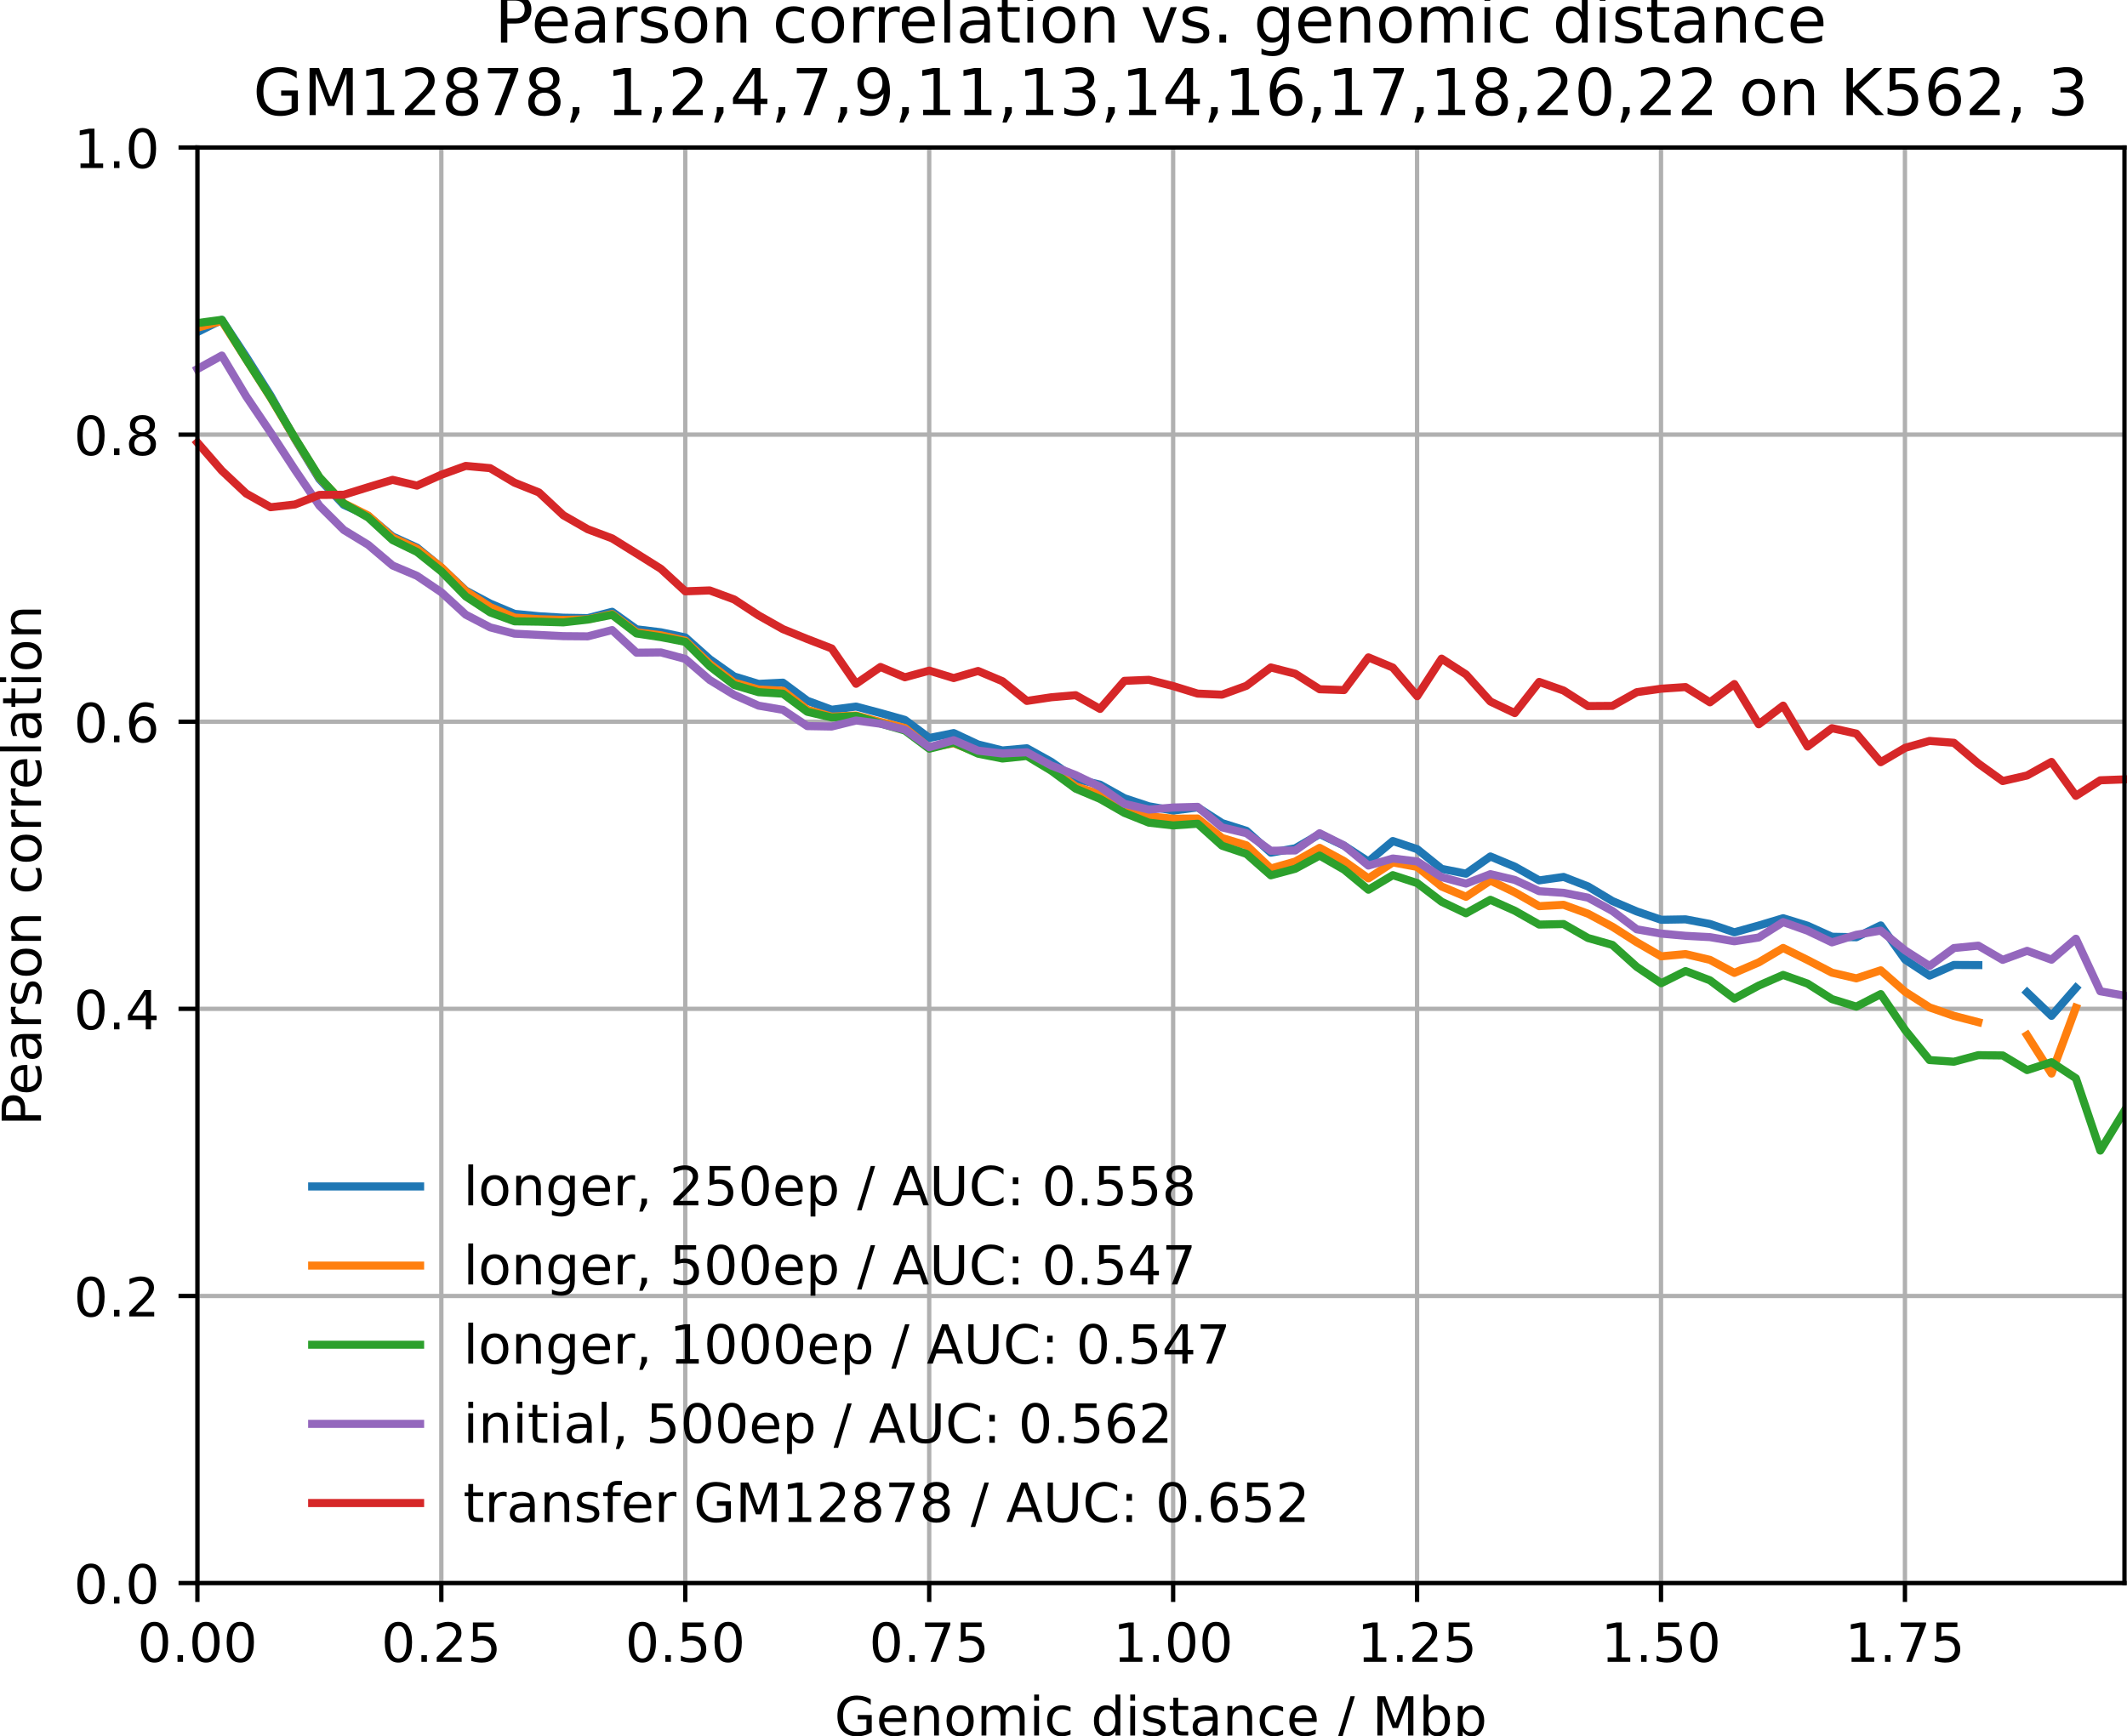
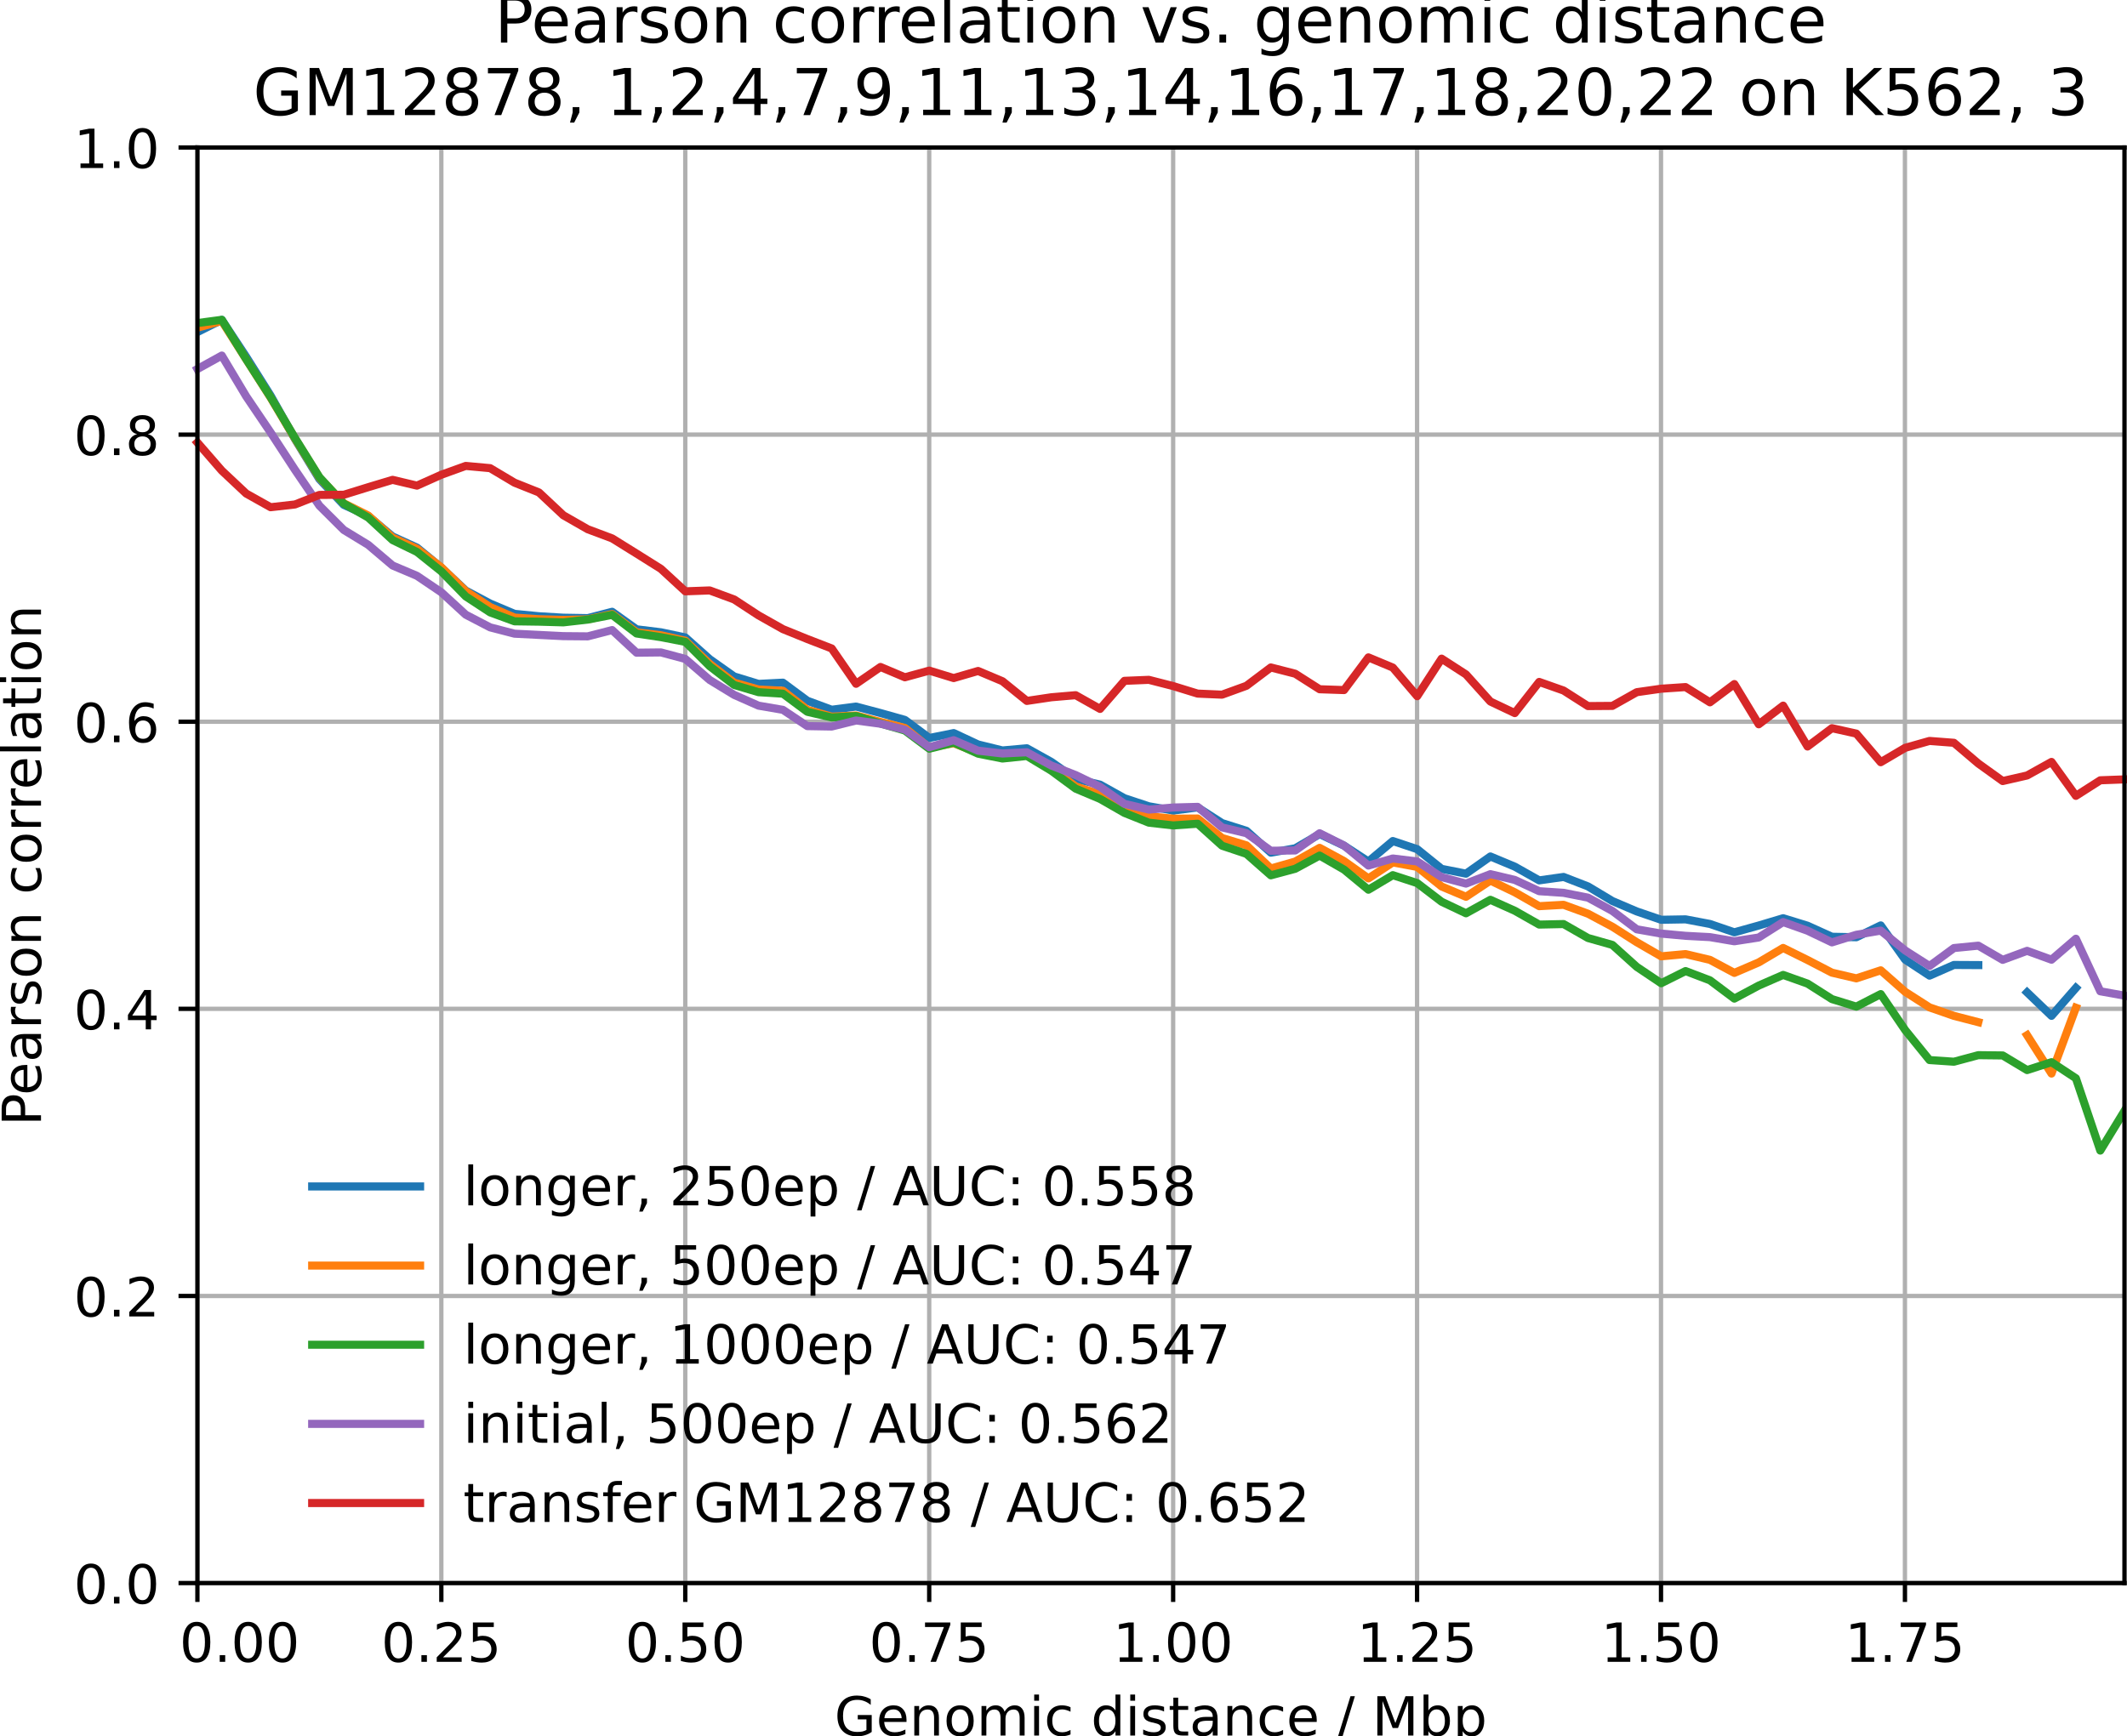
<svg xmlns="http://www.w3.org/2000/svg" version="1.1" id="svg2" xml:space="preserve" width="80mm" height="65.3mm" viewBox="0 0 302.362 246.803">
  <defs id="defs6">
    <clipPath clipPathUnits="userSpaceOnUse" id="clipPath22">
      <path d="M 57.6,38.016 H 414.72 V 304.128 H 57.6 Z" id="path20" />
    </clipPath>
    <clipPath clipPathUnits="userSpaceOnUse" id="clipPath40">
      <path d="M 57.6,38.016 H 414.72 V 304.128 H 57.6 Z" id="path38" />
    </clipPath>
    <clipPath clipPathUnits="userSpaceOnUse" id="clipPath58">
      <path d="M 57.6,38.016 H 414.72 V 304.128 H 57.6 Z" id="path56" />
    </clipPath>
    <clipPath clipPathUnits="userSpaceOnUse" id="clipPath76">
      <path d="M 57.6,38.016 H 414.72 V 304.128 H 57.6 Z" id="path74" />
    </clipPath>
    <clipPath clipPathUnits="userSpaceOnUse" id="clipPath94">
      <path d="M 57.6,38.016 H 414.72 V 304.128 H 57.6 Z" id="path92" />
    </clipPath>
    <clipPath clipPathUnits="userSpaceOnUse" id="clipPath112">
      <path d="M 57.6,38.016 H 414.72 V 304.128 H 57.6 Z" id="path110" />
    </clipPath>
    <clipPath clipPathUnits="userSpaceOnUse" id="clipPath130">
      <path d="M 57.6,38.016 H 414.72 V 304.128 H 57.6 Z" id="path128" />
    </clipPath>
    <clipPath clipPathUnits="userSpaceOnUse" id="clipPath148">
      <path d="M 57.6,38.016 H 414.72 V 304.128 H 57.6 Z" id="path146" />
    </clipPath>
    <clipPath clipPathUnits="userSpaceOnUse" id="clipPath170">
      <path d="M 57.6,38.016 H 414.72 V 304.128 H 57.6 Z" id="path168" />
    </clipPath>
    <clipPath clipPathUnits="userSpaceOnUse" id="clipPath188">
      <path d="M 57.6,38.016 H 414.72 V 304.128 H 57.6 Z" id="path186" />
    </clipPath>
    <clipPath clipPathUnits="userSpaceOnUse" id="clipPath206">
      <path d="M 57.6,38.016 H 414.72 V 304.128 H 57.6 Z" id="path204" />
    </clipPath>
    <clipPath clipPathUnits="userSpaceOnUse" id="clipPath224">
      <path d="M 57.6,38.016 H 414.72 V 304.128 H 57.6 Z" id="path222" />
    </clipPath>
    <clipPath clipPathUnits="userSpaceOnUse" id="clipPath242">
      <path d="M 57.6,38.016 H 414.72 V 304.128 H 57.6 Z" id="path240" />
    </clipPath>
    <clipPath clipPathUnits="userSpaceOnUse" id="clipPath260">
      <path d="M 57.6,38.016 H 414.72 V 304.128 H 57.6 Z" id="path258" />
    </clipPath>
    <clipPath clipPathUnits="userSpaceOnUse" id="clipPath282">
      <path d="M 57.6,38.016 H 414.72 V 304.128 H 57.6 Z" id="path280" />
    </clipPath>
    <clipPath clipPathUnits="userSpaceOnUse" id="clipPath292">
      <path d="M 57.6,38.016 H 414.72 V 304.128 H 57.6 Z" id="path290" />
    </clipPath>
    <clipPath clipPathUnits="userSpaceOnUse" id="clipPath302">
      <path d="M 57.6,38.016 H 414.72 V 304.128 H 57.6 Z" id="path300" />
    </clipPath>
    <clipPath clipPathUnits="userSpaceOnUse" id="clipPath312">
      <path d="M 57.6,38.016 H 414.72 V 304.128 H 57.6 Z" id="path310" />
    </clipPath>
    <clipPath clipPathUnits="userSpaceOnUse" id="clipPath322">
      <path d="M 57.6,38.016 H 414.72 V 304.128 H 57.6 Z" id="path320" />
    </clipPath>
  </defs>
  <g id="g10" transform="matrix(1.333333,0,0,-1.333333,-28.02396,443.5936)">
    <g id="g16" transform="matrix(0.5753158,0,0,0.5753158,8.925999,141.9961)">
      <g id="g18" clip-path="url(#clipPath22)">
        <path d="M 57.6,38.016 V 304.128" style="fill:none;stroke:#b0b0b0;stroke-width:0.8;stroke-linecap:square;stroke-linejoin:round;stroke-miterlimit:10;stroke-dasharray:none;stroke-opacity:1" id="path24" />
      </g>
    </g>
    <path d="m 42.064,163.867 v -2.014" style="fill:#000000;fill-opacity:1;fill-rule:nonzero;stroke:#000000;stroke-width:0.46;stroke-linecap:butt;stroke-linejoin:round;stroke-miterlimit:10;stroke-dasharray:none;stroke-opacity:1" id="path28" />
    <g id="g34" transform="matrix(0.5753158,0,0,0.5753158,8.925999,141.9961)">
      <g id="g36" clip-path="url(#clipPath40)">
        <path d="M 102.805,38.016 V 304.128" style="fill:none;stroke:#b0b0b0;stroke-width:0.8;stroke-linecap:square;stroke-linejoin:round;stroke-miterlimit:10;stroke-dasharray:none;stroke-opacity:1" id="path42" />
      </g>
    </g>
    <path d="m 68.071,163.867 v -2.014" style="fill:#000000;fill-opacity:1;fill-rule:nonzero;stroke:#000000;stroke-width:0.46;stroke-linecap:butt;stroke-linejoin:round;stroke-miterlimit:10;stroke-dasharray:none;stroke-opacity:1" id="path46" />
    <g id="g52" transform="matrix(0.5753158,0,0,0.5753158,8.925999,141.9961)">
      <g id="g54" clip-path="url(#clipPath58)">
        <path d="M 148.01,38.016 V 304.128" style="fill:none;stroke:#b0b0b0;stroke-width:0.8;stroke-linecap:square;stroke-linejoin:round;stroke-miterlimit:10;stroke-dasharray:none;stroke-opacity:1" id="path60" />
      </g>
    </g>
    <path d="m 94.079,163.867 v -2.014" style="fill:#000000;fill-opacity:1;fill-rule:nonzero;stroke:#000000;stroke-width:0.46;stroke-linecap:butt;stroke-linejoin:round;stroke-miterlimit:10;stroke-dasharray:none;stroke-opacity:1" id="path64" />
    <g id="g70" transform="matrix(0.5753158,0,0,0.5753158,8.925999,141.9961)">
      <g id="g72" clip-path="url(#clipPath76)">
        <path d="M 193.215,38.016 V 304.128" style="fill:none;stroke:#b0b0b0;stroke-width:0.8;stroke-linecap:square;stroke-linejoin:round;stroke-miterlimit:10;stroke-dasharray:none;stroke-opacity:1" id="path78" />
      </g>
    </g>
    <path d="m 120.086,163.867 v -2.014" style="fill:#000000;fill-opacity:1;fill-rule:nonzero;stroke:#000000;stroke-width:0.46;stroke-linecap:butt;stroke-linejoin:round;stroke-miterlimit:10;stroke-dasharray:none;stroke-opacity:1" id="path82" />
    <g id="g88" transform="matrix(0.5753158,0,0,0.5753158,8.925999,141.9961)">
      <g id="g90" clip-path="url(#clipPath94)">
        <path d="M 238.42,38.016 V 304.128" style="fill:none;stroke:#b0b0b0;stroke-width:0.8;stroke-linecap:square;stroke-linejoin:round;stroke-miterlimit:10;stroke-dasharray:none;stroke-opacity:1" id="path96" />
      </g>
    </g>
    <path d="m 146.093,163.867 v -2.014" style="fill:#000000;fill-opacity:1;fill-rule:nonzero;stroke:#000000;stroke-width:0.46;stroke-linecap:butt;stroke-linejoin:round;stroke-miterlimit:10;stroke-dasharray:none;stroke-opacity:1" id="path100" />
    <g id="g106" transform="matrix(0.5753158,0,0,0.5753158,8.925999,141.9961)">
      <g id="g108" clip-path="url(#clipPath112)">
        <path d="M 283.625,38.016 V 304.128" style="fill:none;stroke:#b0b0b0;stroke-width:0.8;stroke-linecap:square;stroke-linejoin:round;stroke-miterlimit:10;stroke-dasharray:none;stroke-opacity:1" id="path114" />
      </g>
    </g>
    <path d="m 172.1,163.867 v -2.014" style="fill:#000000;fill-opacity:1;fill-rule:nonzero;stroke:#000000;stroke-width:0.46;stroke-linecap:butt;stroke-linejoin:round;stroke-miterlimit:10;stroke-dasharray:none;stroke-opacity:1" id="path118" />
    <g id="g124" transform="matrix(0.5753158,0,0,0.5753158,8.925999,141.9961)">
      <g id="g126" clip-path="url(#clipPath130)">
        <path d="M 328.83,38.016 V 304.128" style="fill:none;stroke:#b0b0b0;stroke-width:0.8;stroke-linecap:square;stroke-linejoin:round;stroke-miterlimit:10;stroke-dasharray:none;stroke-opacity:1" id="path132" />
      </g>
    </g>
    <path d="m 198.107,163.867 v -2.014" style="fill:#000000;fill-opacity:1;fill-rule:nonzero;stroke:#000000;stroke-width:0.46;stroke-linecap:butt;stroke-linejoin:round;stroke-miterlimit:10;stroke-dasharray:none;stroke-opacity:1" id="path136" />
    <g id="g142" transform="matrix(0.5753158,0,0,0.5753158,8.925999,141.9961)">
      <g id="g144" clip-path="url(#clipPath148)">
        <path d="M 374.035,38.016 V 304.128" style="fill:none;stroke:#b0b0b0;stroke-width:0.8;stroke-linecap:square;stroke-linejoin:round;stroke-miterlimit:10;stroke-dasharray:none;stroke-opacity:1" id="path150" />
      </g>
    </g>
    <path d="m 224.115,163.867 v -2.014" style="fill:#000000;fill-opacity:1;fill-rule:nonzero;stroke:#000000;stroke-width:0.46;stroke-linecap:butt;stroke-linejoin:round;stroke-miterlimit:10;stroke-dasharray:none;stroke-opacity:1" id="path154" />
    <g id="g164" transform="matrix(0.5753158,0,0,0.5753158,8.925999,141.9961)">
      <g id="g166" clip-path="url(#clipPath170)">
        <path d="M 57.6,38.016 H 414.72" style="fill:none;stroke:#b0b0b0;stroke-width:0.8;stroke-linecap:square;stroke-linejoin:round;stroke-miterlimit:10;stroke-dasharray:none;stroke-opacity:1" id="path172" />
      </g>
    </g>
    <path d="M 42.064,163.867 H 40.051" style="fill:#000000;fill-opacity:1;fill-rule:nonzero;stroke:#000000;stroke-width:0.46;stroke-linecap:butt;stroke-linejoin:round;stroke-miterlimit:10;stroke-dasharray:none;stroke-opacity:1" id="path176" />
    <g id="g182" transform="matrix(0.5753158,0,0,0.5753158,8.925999,141.9961)">
      <g id="g184" clip-path="url(#clipPath188)">
        <path d="M 57.6,91.238 H 414.72" style="fill:none;stroke:#b0b0b0;stroke-width:0.8;stroke-linecap:square;stroke-linejoin:round;stroke-miterlimit:10;stroke-dasharray:none;stroke-opacity:1" id="path190" />
      </g>
    </g>
    <path d="M 42.064,194.487 H 40.051" style="fill:#000000;fill-opacity:1;fill-rule:nonzero;stroke:#000000;stroke-width:0.46;stroke-linecap:butt;stroke-linejoin:round;stroke-miterlimit:10;stroke-dasharray:none;stroke-opacity:1" id="path194" />
    <g id="g200" transform="matrix(0.5753158,0,0,0.5753158,8.925999,141.9961)">
      <g id="g202" clip-path="url(#clipPath206)">
        <path d="M 57.6,144.461 H 414.72" style="fill:none;stroke:#b0b0b0;stroke-width:0.8;stroke-linecap:square;stroke-linejoin:round;stroke-miterlimit:10;stroke-dasharray:none;stroke-opacity:1" id="path208" />
      </g>
    </g>
    <path d="M 42.064,225.107 H 40.051" style="fill:#000000;fill-opacity:1;fill-rule:nonzero;stroke:#000000;stroke-width:0.46;stroke-linecap:butt;stroke-linejoin:round;stroke-miterlimit:10;stroke-dasharray:none;stroke-opacity:1" id="path212" />
    <g id="g218" transform="matrix(0.5753158,0,0,0.5753158,8.925999,141.9961)">
      <g id="g220" clip-path="url(#clipPath224)">
        <path d="M 57.6,197.683 H 414.72" style="fill:none;stroke:#b0b0b0;stroke-width:0.8;stroke-linecap:square;stroke-linejoin:round;stroke-miterlimit:10;stroke-dasharray:none;stroke-opacity:1" id="path226" />
      </g>
    </g>
    <path d="M 42.064,255.726 H 40.051" style="fill:#000000;fill-opacity:1;fill-rule:nonzero;stroke:#000000;stroke-width:0.46;stroke-linecap:butt;stroke-linejoin:round;stroke-miterlimit:10;stroke-dasharray:none;stroke-opacity:1" id="path230" />
    <g id="g236" transform="matrix(0.5753158,0,0,0.5753158,8.925999,141.9961)">
      <g id="g238" clip-path="url(#clipPath242)">
        <path d="M 57.6,250.906 H 414.72" style="fill:none;stroke:#b0b0b0;stroke-width:0.8;stroke-linecap:square;stroke-linejoin:round;stroke-miterlimit:10;stroke-dasharray:none;stroke-opacity:1" id="path244" />
      </g>
    </g>
    <path d="M 42.064,286.346 H 40.051" style="fill:#000000;fill-opacity:1;fill-rule:nonzero;stroke:#000000;stroke-width:0.46;stroke-linecap:butt;stroke-linejoin:round;stroke-miterlimit:10;stroke-dasharray:none;stroke-opacity:1" id="path248" />
    <g id="g254" transform="matrix(0.5753158,0,0,0.5753158,8.925999,141.9961)">
      <g id="g256" clip-path="url(#clipPath260)">
        <path d="M 57.6,304.128 H 414.72" style="fill:none;stroke:#b0b0b0;stroke-width:0.8;stroke-linecap:square;stroke-linejoin:round;stroke-miterlimit:10;stroke-dasharray:none;stroke-opacity:1" id="path262" />
      </g>
    </g>
    <path d="M 42.064,316.966 H 40.051" style="fill:#000000;fill-opacity:1;fill-rule:nonzero;stroke:#000000;stroke-width:0.46;stroke-linecap:butt;stroke-linejoin:round;stroke-miterlimit:10;stroke-dasharray:none;stroke-opacity:1" id="path266" />
    <g id="g276" transform="matrix(0.5753158,0,0,0.5753158,8.925999,141.9961)">
      <g id="g278" clip-path="url(#clipPath282)">
        <path d="m 57.6,269.918 4.521,2.256 4.521,-6.856 4.521,-7.183 4.521,-8.053 4.521,-7.423 4.521,-4.777 4.521,-2.058 4.521,-3.801 4.521,-2.064 4.521,-3.713 4.521,-4.251 4.521,-2.406 4.521,-1.908 4.521,-0.443 4.521,-0.271 4.521,-0.077 4.521,1.174 4.521,-3.245 4.521,-0.557 4.521,-0.954 4.521,-4.033 4.521,-3.199 4.521,-1.378 4.521,0.227 4.521,-3.352 4.521,-1.668 4.521,0.587 4.521,-1.199 4.521,-1.271 4.521,-3.353 4.521,0.911 4.521,-2.113 4.521,-1.107 4.521,0.402 4.521,-2.517 4.521,-3.17 4.521,-1.052 4.521,-2.521 4.521,-1.494 4.521,-0.79 4.521,0.586 4.521,-2.909 4.521,-1.43 4.521,-4.054 4.521,0.81 4.521,2.642 4.521,-2.148 4.521,-2.942 4.521,3.796 4.521,-1.509 4.521,-3.648 4.521,-0.893 4.521,3.188 4.521,-1.887 4.521,-2.544 4.521,0.635 4.521,-1.753 4.521,-2.713 4.521,-1.927 4.521,-1.546 4.521,0.077 4.521,-0.855 4.521,-1.548 4.521,1.262 4.521,1.352 4.521,-1.39 4.521,-2.047 4.521,-0.088 4.521,2.193 4.521,-6.338 4.521,-2.975 4.521,1.981 4.521,-0.025 m 9.041,-5.061 4.521,-4.346 4.521,5.174" style="fill:none;stroke:#1f77b4;stroke-width:1.5;stroke-linecap:square;stroke-linejoin:round;stroke-miterlimit:10;stroke-dasharray:none;stroke-opacity:1" id="path284" />
      </g>
    </g>
    <g id="g286" transform="matrix(0.5753158,0,0,0.5753158,8.925999,141.9961)">
      <g id="g288" clip-path="url(#clipPath292)">
        <path d="m 57.6,270.728 4.521,1.259 4.521,-7.106 4.521,-7.104 4.521,-7.599 4.521,-7.256 4.521,-4.749 4.521,-2.264 4.521,-4.097 4.521,-2.067 4.521,-3.456 4.521,-4.404 4.521,-2.942 4.521,-1.956 4.521,-0.303 4.521,-0.127 4.521,0.1 4.521,0.979 4.521,-3.383 4.521,-0.543 4.521,-1.012 4.521,-4.301 4.521,-3.474 4.521,-1.27 4.521,-0.223 4.521,-3.529 4.521,-1.274 4.521,0.215 4.521,-1.202 4.521,-1.111 4.521,-3.657 4.521,0.828 4.521,-1.767 4.521,-0.934 4.521,0.698 4.521,-2.66 4.521,-3.347 4.521,-1.459 4.521,-2.57 4.521,-1.513 4.521,-0.441 4.521,0.037 4.521,-3.612 4.521,-1.36 4.521,-4.3 4.521,1.294 4.521,2.538 4.521,-2.453 4.521,-3.209 4.521,2.966 4.521,-0.838 4.521,-3.627 4.521,-1.908 4.521,3.001 4.521,-2.17 4.521,-2.572 4.521,0.251 4.521,-1.648 4.521,-2.412 4.521,-2.878 4.521,-2.61 4.521,0.416 4.521,-1.073 4.521,-2.416 4.521,1.948 4.521,2.679 4.521,-2.237 4.521,-2.346 4.521,-1.056 4.521,1.488 4.521,-3.977 4.521,-2.894 4.521,-1.57 4.521,-1.17 m 9.041,-2.415 4.521,-7.107 4.521,12.2" style="fill:none;stroke:#ff7f0e;stroke-width:1.5;stroke-linecap:square;stroke-linejoin:round;stroke-miterlimit:10;stroke-dasharray:none;stroke-opacity:1" id="path294" />
      </g>
    </g>
    <g id="g296" transform="matrix(0.5753158,0,0,0.5753158,8.925999,141.9961)">
      <g id="g298" clip-path="url(#clipPath302)">
        <path d="m 57.6,271.582 4.521,0.605 4.521,-7.3 4.521,-7.044 4.521,-7.571 4.521,-7.258 4.521,-4.902 4.521,-2.57 4.521,-4.18 4.521,-2.202 4.521,-3.616 4.521,-4.629 4.521,-2.963 4.521,-1.656 4.521,-0.063 4.521,-0.129 4.521,0.513 4.521,0.884 4.521,-3.461 4.521,-0.679 4.521,-0.878 4.521,-4.51 4.521,-3.473 4.521,-1.34 4.521,-0.277 4.521,-3.357 4.521,-1.05 4.521,0.264 4.521,-1.387 4.521,-1.299 4.521,-3.373 4.521,1.132 4.521,-2.051 4.521,-0.898 4.521,0.471 4.521,-2.725 4.521,-3.331 4.521,-1.905 4.521,-2.591 4.521,-1.811 4.521,-0.509 4.521,0.313 4.521,-4.074 4.521,-1.512 4.521,-3.977 4.521,1.211 4.521,2.449 4.521,-2.596 4.521,-3.732 4.521,2.696 4.521,-1.47 4.521,-3.453 4.521,-2.144 4.521,2.5 4.521,-2.029 4.521,-2.564 4.521,0.096 4.521,-2.585 4.521,-1.281 4.521,-4.069 4.521,-3.034 4.521,2.256 4.521,-1.717 4.521,-3.389 4.521,2.417 4.521,1.974 4.521,-1.608 4.521,-2.873 4.521,-1.397 4.521,2.324 4.521,-6.652 4.521,-5.574 4.521,-0.309 4.521,1.214 4.521,-0.051 4.521,-2.713 4.521,1.461 4.521,-2.98 4.521,-13.403 4.521,7.411" style="fill:none;stroke:#2ca02c;stroke-width:1.5;stroke-linecap:square;stroke-linejoin:round;stroke-miterlimit:10;stroke-dasharray:none;stroke-opacity:1" id="path304" />
      </g>
    </g>
    <path d="m 42.064,293.34 2.601,1.438 2.601,-4.351 2.601,-3.847 2.601,-3.987 2.601,-3.824 2.601,-2.591 2.601,-1.585 2.601,-2.204 2.601,-1.103 2.601,-1.759 2.601,-2.386 2.601,-1.352 2.601,-0.674 2.601,-0.13 2.601,-0.131 2.601,-0.023 2.601,0.671 2.601,-2.413 2.601,0.028 2.601,-0.696 2.601,-2.243 2.601,-1.586 2.601,-1.152 2.601,-0.446 2.601,-1.734 2.601,-0.045 2.601,0.644 2.601,-0.346 2.601,-0.63 2.601,-1.875 2.601,0.75 2.601,-1.117 2.601,-0.302 2.601,0.13 2.601,-1.411 2.601,-1.019 2.601,-1.255 2.601,-1.815 2.601,-0.614 2.601,0.223 2.601,0.069 2.601,-2.189 2.601,-0.619 2.601,-1.872 2.601,0.03 2.601,1.837 2.601,-1.31 2.601,-2.136 2.601,0.753 2.601,-0.318 2.601,-1.67 2.601,-0.689 2.601,1.007 2.601,-0.615 2.601,-1.202 2.601,-0.175 2.601,-0.512 2.601,-1.419 2.601,-1.959 2.601,-0.457 2.601,-0.238 2.601,-0.139 2.601,-0.442 2.601,0.403 2.601,1.645 2.601,-0.923 2.601,-1.242 2.601,0.809 2.601,0.444 2.601,-2.112 2.601,-1.66 2.601,1.913 2.601,0.255 2.601,-1.513 2.601,0.961 2.601,-0.945 2.601,2.236 2.601,-5.605 2.601,-0.468" style="fill:none;stroke:#9467bd;stroke-width:0.863;stroke-linecap:square;stroke-linejoin:round;stroke-miterlimit:10;stroke-dasharray:none;stroke-opacity:1" id="path314" />
    <path d="m 42.064,285.499 2.601,-2.993 2.601,-2.445 2.601,-1.458 2.601,0.294 2.601,1.018 2.601,0.016 2.601,0.806 2.601,0.785 2.601,-0.617 2.601,1.163 2.601,0.939 2.601,-0.239 2.601,-1.549 2.601,-1.039 2.601,-2.438 2.601,-1.488 2.601,-0.976 2.601,-1.616 2.601,-1.633 2.601,-2.395 2.601,0.094 2.601,-0.959 2.601,-1.701 2.601,-1.466 2.601,-1.057 2.601,-1.005 2.601,-3.767 2.601,1.793 2.601,-1.1 2.601,0.712 2.601,-0.796 2.601,0.758 2.601,-1.095 2.601,-2.1 2.601,0.389 2.601,0.223 2.601,-1.463 2.601,2.993 2.601,0.107 2.601,-0.667 2.601,-0.801 2.601,-0.114 2.601,0.946 2.601,1.956 2.601,-0.667 2.601,-1.657 2.601,-0.088 2.601,3.486 2.601,-1.084 2.601,-3.053 2.601,4.002 2.601,-1.681 2.601,-2.892 2.601,-1.233 2.601,3.324 2.601,-0.918 2.601,-1.658 2.601,0.02 2.601,1.461 2.601,0.371 2.601,0.175 2.601,-1.627 2.601,1.948 2.601,-4.289 2.601,1.99 2.601,-4.36 2.601,1.954 2.601,-0.577 2.601,-3.052 2.601,1.532 2.601,0.737 2.601,-0.199 2.601,-2.208 2.601,-1.871 2.601,0.595 2.601,1.444 2.601,-3.618 2.601,1.66 2.601,0.097" style="fill:none;stroke:#d62728;stroke-width:0.863;stroke-linecap:square;stroke-linejoin:round;stroke-miterlimit:10;stroke-dasharray:none;stroke-opacity:1" id="path324" />
    <path d="M 42.064,163.867 V 316.966" style="fill:none;stroke:#000000;stroke-width:0.46;stroke-linecap:square;stroke-linejoin:miter;stroke-miterlimit:10;stroke-dasharray:none;stroke-opacity:1" id="path328" />
    <path d="M 247.521,163.867 V 316.966" style="fill:none;stroke:#000000;stroke-width:0.46;stroke-linecap:square;stroke-linejoin:miter;stroke-miterlimit:10;stroke-dasharray:none;stroke-opacity:1" id="path330" />
    <path d="M 42.064,163.867 H 247.521" style="fill:none;stroke:#000000;stroke-width:0.46;stroke-linecap:square;stroke-linejoin:miter;stroke-miterlimit:10;stroke-dasharray:none;stroke-opacity:1" id="path332" />
    <path d="M 42.064,316.966 H 247.521" style="fill:none;stroke:#000000;stroke-width:0.46;stroke-linecap:square;stroke-linejoin:miter;stroke-miterlimit:10;stroke-dasharray:none;stroke-opacity:1" id="path334" />
    <path d="m 54.3,206.167 h 11.506" style="fill:none;stroke:#1f77b4;stroke-width:0.863;stroke-linecap:square;stroke-linejoin:round;stroke-miterlimit:10;stroke-dasharray:none;stroke-opacity:1" id="path344" />
    <path d="m 54.3,197.726 h 11.506" style="fill:none;stroke:#ff7f0e;stroke-width:0.863;stroke-linecap:square;stroke-linejoin:round;stroke-miterlimit:10;stroke-dasharray:none;stroke-opacity:1" id="path350" />
    <path d="m 54.3,189.285 h 11.506" style="fill:none;stroke:#2ca02c;stroke-width:0.863;stroke-linecap:square;stroke-linejoin:round;stroke-miterlimit:10;stroke-dasharray:none;stroke-opacity:1" id="path356" />
    <path d="m 54.3,180.844 h 11.506" style="fill:none;stroke:#9467bd;stroke-width:0.863;stroke-linecap:square;stroke-linejoin:round;stroke-miterlimit:10;stroke-dasharray:none;stroke-opacity:1" id="path362" />
    <path d="m 54.3,172.403 h 11.506" style="fill:none;stroke:#d62728;stroke-width:0.863;stroke-linecap:square;stroke-linejoin:round;stroke-miterlimit:10;stroke-dasharray:none;stroke-opacity:1" id="path368" />
  </g>
  <g id="layer1" style="display:inline" transform="translate(-28.02396,-17.20642)">
    <text style="font-variant:normal;font-weight:normal;font-size:7.671px;font-family:'DejaVu Sans';-inkscape-font-specification:DejaVuSans;writing-mode:lr-tb;fill:#000000;fill-opacity:1;fill-rule:nonzero;stroke:none;stroke-width:0.767" id="text180" x="38.514" y="245.223">
      <tspan x="38.514 43.393 45.832" y="245.223" id="tspan178" style="stroke-width:0.767">0.0</tspan>
    </text>
    <text style="font-variant:normal;font-weight:normal;font-size:7.671px;font-family:'DejaVu Sans';-inkscape-font-specification:DejaVuSans;writing-mode:lr-tb;fill:#000000;fill-opacity:1;fill-rule:nonzero;stroke:none;stroke-width:0.767" id="text198" x="38.514" y="204.397">
      <tspan x="38.514 43.393 45.832" y="204.397" id="tspan196" style="stroke-width:0.767">0.2</tspan>
    </text>
    <text style="font-variant:normal;font-weight:normal;font-size:7.671px;font-family:'DejaVu Sans';-inkscape-font-specification:DejaVuSans;writing-mode:lr-tb;fill:#000000;fill-opacity:1;fill-rule:nonzero;stroke:none;stroke-width:0.767" id="text216" x="38.514" y="163.57">
      <tspan x="38.514 43.393 45.832" y="163.57" id="tspan214" style="stroke-width:0.767">0.4</tspan>
    </text>
    <text style="font-variant:normal;font-weight:normal;font-size:7.671px;font-family:'DejaVu Sans';-inkscape-font-specification:DejaVuSans;writing-mode:lr-tb;fill:#000000;fill-opacity:1;fill-rule:nonzero;stroke:none;stroke-width:0.767" id="text234" x="38.514" y="122.744">
      <tspan x="38.514 43.393 45.832" y="122.744" id="tspan232" style="stroke-width:0.767">0.6</tspan>
    </text>
    <text style="font-variant:normal;font-weight:normal;font-size:7.671px;font-family:'DejaVu Sans';-inkscape-font-specification:DejaVuSans;writing-mode:lr-tb;fill:#000000;fill-opacity:1;fill-rule:nonzero;stroke:none;stroke-width:0.767" id="text252" x="38.514" y="81.918">
      <tspan x="38.514 43.393 45.832" y="81.918" id="tspan250" style="stroke-width:0.767">0.8</tspan>
    </text>
    <text style="font-variant:normal;font-weight:normal;font-size:7.671px;font-family:'DejaVu Sans';-inkscape-font-specification:DejaVuSans;writing-mode:lr-tb;fill:#000000;fill-opacity:1;fill-rule:nonzero;stroke:none;stroke-width:0.767" id="text270" x="38.514" y="41.092">
      <tspan x="38.514 43.393 45.832" y="41.092" id="tspan268" style="stroke-width:0.767">1.0</tspan>
    </text>
    <text transform="rotate(-90)" style="font-variant:normal;font-weight:normal;font-size:7.671px;font-family:'DejaVu Sans';-inkscape-font-specification:DejaVuSans;writing-mode:lr-tb;fill:#000000;fill-opacity:1;fill-rule:nonzero;stroke:none;stroke-width:0.767" id="text274" x="-177.305" y="33.852">
      <tspan x="-177.305 -172.679 -167.961 -163.259 -160.106 -156.11 -151.415 -146.552 -144.113 -139.894 -135.199 -132.046 -128.894 -124.176 -122.044 -117.341 -114.334 -112.202 -107.507" y="33.852" id="tspan272" style="stroke-width:0.767">Pearson correlation</tspan>
    </text>
-     <text style="font-variant:normal;font-weight:normal;font-size:7.671px;font-family:'DejaVu Sans';-inkscape-font-specification:DejaVuSans;writing-mode:lr-tb;fill:#000000;fill-opacity:1;fill-rule:nonzero;stroke:none;stroke-width:0.767" id="text32" x="47.546" y="253.505">
-       <tspan x="47.546 52.424 54.864 59.742" y="253.505" id="tspan30" style="stroke-width:0.767">0.00</tspan>
+     <text style="font-variant:normal;font-weight:normal;font-size:7.671px;font-family:'DejaVu Sans';-inkscape-font-specification:DejaVuSans;writing-mode:lr-tb;fill:#000000;fill-opacity:1;fill-rule:nonzero;stroke:none;stroke-width:0.767" id="text32" x="53.546" y="253.505">
+       <tspan x="53.546 58.424 60.864 65.742" y="253.505" id="tspan30" style="stroke-width:0.767">0.00</tspan>
    </text>
    <text style="font-variant:normal;font-weight:normal;font-size:7.671px;font-family:'DejaVu Sans';-inkscape-font-specification:DejaVuSans;writing-mode:lr-tb;fill:#000000;fill-opacity:1;fill-rule:nonzero;stroke:none;stroke-width:0.767" id="text50" x="82.222" y="253.505">
      <tspan x="82.222 87.101 89.54 94.419" y="253.505" id="tspan48" style="stroke-width:0.767">0.25</tspan>
    </text>
    <text style="font-variant:normal;font-weight:normal;font-size:7.671px;font-family:'DejaVu Sans';-inkscape-font-specification:DejaVuSans;writing-mode:lr-tb;fill:#000000;fill-opacity:1;fill-rule:nonzero;stroke:none;stroke-width:0.767" id="text68" x="116.898" y="253.505">
      <tspan x="116.898 121.777 124.216 129.095" y="253.505" id="tspan66" style="stroke-width:0.767">0.50</tspan>
    </text>
    <text style="font-variant:normal;font-weight:normal;font-size:7.671px;font-family:'DejaVu Sans';-inkscape-font-specification:DejaVuSans;writing-mode:lr-tb;fill:#000000;fill-opacity:1;fill-rule:nonzero;stroke:none;stroke-width:0.767" id="text86" x="151.574" y="253.505">
      <tspan x="151.574 156.453 158.893 163.771" y="253.505" id="tspan84" style="stroke-width:0.767">0.75</tspan>
    </text>
    <text style="font-variant:normal;font-weight:normal;font-size:7.671px;font-family:'DejaVu Sans';-inkscape-font-specification:DejaVuSans;writing-mode:lr-tb;fill:#000000;fill-opacity:1;fill-rule:nonzero;stroke:none;stroke-width:0.767" id="text104" x="186.251" y="253.505">
      <tspan x="186.251 191.129 193.569 198.447" y="253.505" id="tspan102" style="stroke-width:0.767">1.00</tspan>
    </text>
    <text style="font-variant:normal;font-weight:normal;font-size:7.671px;font-family:'DejaVu Sans';-inkscape-font-specification:DejaVuSans;writing-mode:lr-tb;fill:#000000;fill-opacity:1;fill-rule:nonzero;stroke:none;stroke-width:0.767" id="text122" x="220.927" y="253.505">
      <tspan x="220.927 225.806 228.245 233.124" y="253.505" id="tspan120" style="stroke-width:0.767">1.25</tspan>
    </text>
    <text style="font-variant:normal;font-weight:normal;font-size:7.671px;font-family:'DejaVu Sans';-inkscape-font-specification:DejaVuSans;writing-mode:lr-tb;fill:#000000;fill-opacity:1;fill-rule:nonzero;stroke:none;stroke-width:0.767" id="text140" x="255.603" y="253.505">
      <tspan x="255.603 260.482 262.921 267.8" y="253.505" id="tspan138" style="stroke-width:0.767">1.50</tspan>
    </text>
    <text style="font-variant:normal;font-weight:normal;font-size:7.671px;font-family:'DejaVu Sans';-inkscape-font-specification:DejaVuSans;writing-mode:lr-tb;fill:#000000;fill-opacity:1;fill-rule:nonzero;stroke:none;stroke-width:0.767" id="text158" x="290.279" y="253.505">
      <tspan x="290.279 295.158 297.598 302.476" y="253.505" id="tspan156" style="stroke-width:0.767">1.75</tspan>
    </text>
    <text style="font-variant:normal;font-weight:normal;font-size:7.671px;font-family:'DejaVu Sans';-inkscape-font-specification:DejaVuSans;writing-mode:lr-tb;fill:#000000;fill-opacity:1;fill-rule:nonzero;stroke:none;stroke-width:0.767" id="text162" x="146.63" y="263.993">
      <tspan x="146.63 152.575 157.293 162.156 166.85 174.322 176.454 180.673 183.113 187.984 190.116 194.113 197.12 201.822 206.685 210.904 215.622 218.061 220.646 223.086 229.706 234.577" y="263.993" id="tspan160" style="stroke-width:0.767">Genomic distance / Mbp</tspan>
    </text>
    <text style="font-variant:normal;font-weight:normal;font-size:9.205px;font-family:'DejaVu Sans';-inkscape-font-specification:DejaVuSans;writing-mode:lr-tb;fill:#000000;fill-opacity:1;fill-rule:nonzero;stroke:none;stroke-width:0.767" id="text338" x="98.327" y="23.259">
      <tspan x="98.327 103.878 109.539 115.182 118.965 123.761 129.394 135.231 138.158 143.22 148.854 152.637 156.421 162.082 164.641 170.283 173.892 176.451 182.084 187.92 190.847 196.297 201.093 204.02 206.947 212.792 218.453 224.289 229.923 238.889 241.448 246.51 249.438 255.283 257.842 262.638 266.246 271.889 277.725 282.787" y="23.259" id="tspan336" style="stroke-width:0.767">Pearson correlation vs. genomic distance</tspan>
    </text>
    <text style="font-variant:normal;font-weight:normal;font-size:9.205px;font-family:'DejaVu Sans';-inkscape-font-specification:DejaVuSans;writing-mode:lr-tb;fill:#000000;fill-opacity:1;fill-rule:nonzero;stroke:none;stroke-width:0.767" id="text342" x="63.991" y="33.576">
      <tspan x="63.991 71.125 79.069 84.923 90.778 96.632 102.486 108.341 111.268 114.195 120.05 122.977 128.831 131.759 137.613 140.54 146.395 149.322 155.176 158.103 163.958 169.812 172.739 178.594 184.448 187.375 193.23 199.084 202.012 207.866 213.72 216.648 222.502 228.356 231.284 237.138 242.992 245.92 251.774 257.628 260.556 266.41 272.264 275.192 280.825 286.661 289.588 295.627 301.481 307.336 313.19 316.117 319.045" y="33.576" id="tspan340" style="stroke-width:0.767">GM12878, 1,2,4,7,9,11,13,14,16,17,18,20,22 on K562, 3</tspan>
    </text>
    <text style="font-variant:normal;font-weight:normal;font-size:7.671px;font-family:'DejaVu Sans';-inkscape-font-specification:DejaVuSans;writing-mode:lr-tb;fill:#000000;fill-opacity:1;fill-rule:nonzero;stroke:none;stroke-width:0.767" id="text348" x="93.879" y="188.596">
      <tspan x="93.879 96.011 100.706 105.569 110.44 115.158 118.31 120.75 123.189 128.068 132.946 137.825 142.543 147.414 149.853 152.438 154.878 160.124 165.739 171.094 173.679 176.118 180.997 183.436 188.315 193.194" y="188.596" id="tspan346" style="stroke-width:0.767">longer, 250ep / AUC: 0.558</tspan>
    </text>
    <text style="font-variant:normal;font-weight:normal;font-size:7.671px;font-family:'DejaVu Sans';-inkscape-font-specification:DejaVuSans;writing-mode:lr-tb;fill:#000000;fill-opacity:1;fill-rule:nonzero;stroke:none;stroke-width:0.767" id="text354" x="93.879" y="199.851">
      <tspan x="93.879 96.011 100.706 105.569 110.44 115.158 118.31 120.75 123.189 128.068 132.946 137.825 142.543 147.414 149.853 152.438 154.878 160.124 165.739 171.094 173.679 176.118 180.997 183.436 188.315 193.194" y="199.851" id="tspan352" style="stroke-width:0.767">longer, 500ep / AUC: 0.547</tspan>
    </text>
    <text style="font-variant:normal;font-weight:normal;font-size:7.671px;font-family:'DejaVu Sans';-inkscape-font-specification:DejaVuSans;writing-mode:lr-tb;fill:#000000;fill-opacity:1;fill-rule:nonzero;stroke:none;stroke-width:0.767" id="text360" x="93.879" y="211.105">
      <tspan x="93.879 96.011 100.706 105.569 110.44 115.158 118.31 120.75 123.189 128.068 132.946 137.825 142.704 147.421 152.292 154.732 157.317 159.756 165.003 170.618 175.972 178.558 180.997 185.876 188.315 193.194 198.072" y="211.105" id="tspan358" style="stroke-width:0.767">longer, 1000ep / AUC: 0.547</tspan>
    </text>
    <text style="font-variant:normal;font-weight:normal;font-size:7.671px;font-family:'DejaVu Sans';-inkscape-font-specification:DejaVuSans;writing-mode:lr-tb;fill:#000000;fill-opacity:1;fill-rule:nonzero;stroke:none;stroke-width:0.767" id="text366" x="93.879" y="222.36">
      <tspan x="93.879 96.011 100.875 103.007 106.014 108.147 112.849 114.981 117.421 119.86 124.739 129.617 134.496 139.214 144.085 146.524 149.109 151.548 156.795 162.41 167.765 170.35 172.789 177.668 180.107 184.986 189.864" y="222.36" id="tspan364" style="stroke-width:0.767">initial, 500ep / AUC: 0.562</tspan>
    </text>
    <text style="font-variant:normal;font-weight:normal;font-size:7.671px;font-family:'DejaVu Sans';-inkscape-font-specification:DejaVuSans;writing-mode:lr-tb;fill:#000000;fill-opacity:1;fill-rule:nonzero;stroke:none;stroke-width:0.767" id="text372" x="93.879" y="233.614">
      <tspan x="93.879 96.886 100.038 104.741 109.604 113.601 116.301 121.018 124.171 126.61 132.555 139.175 144.054 148.933 153.811 158.69 163.569 166.008 168.593 171.032 176.279 181.894 187.249 189.834 192.273 197.152 199.591 204.47 209.348" y="233.614" id="tspan370" style="stroke-width:0.767">transfer GM12878 / AUC: 0.652</tspan>
    </text>
  </g>
</svg>
